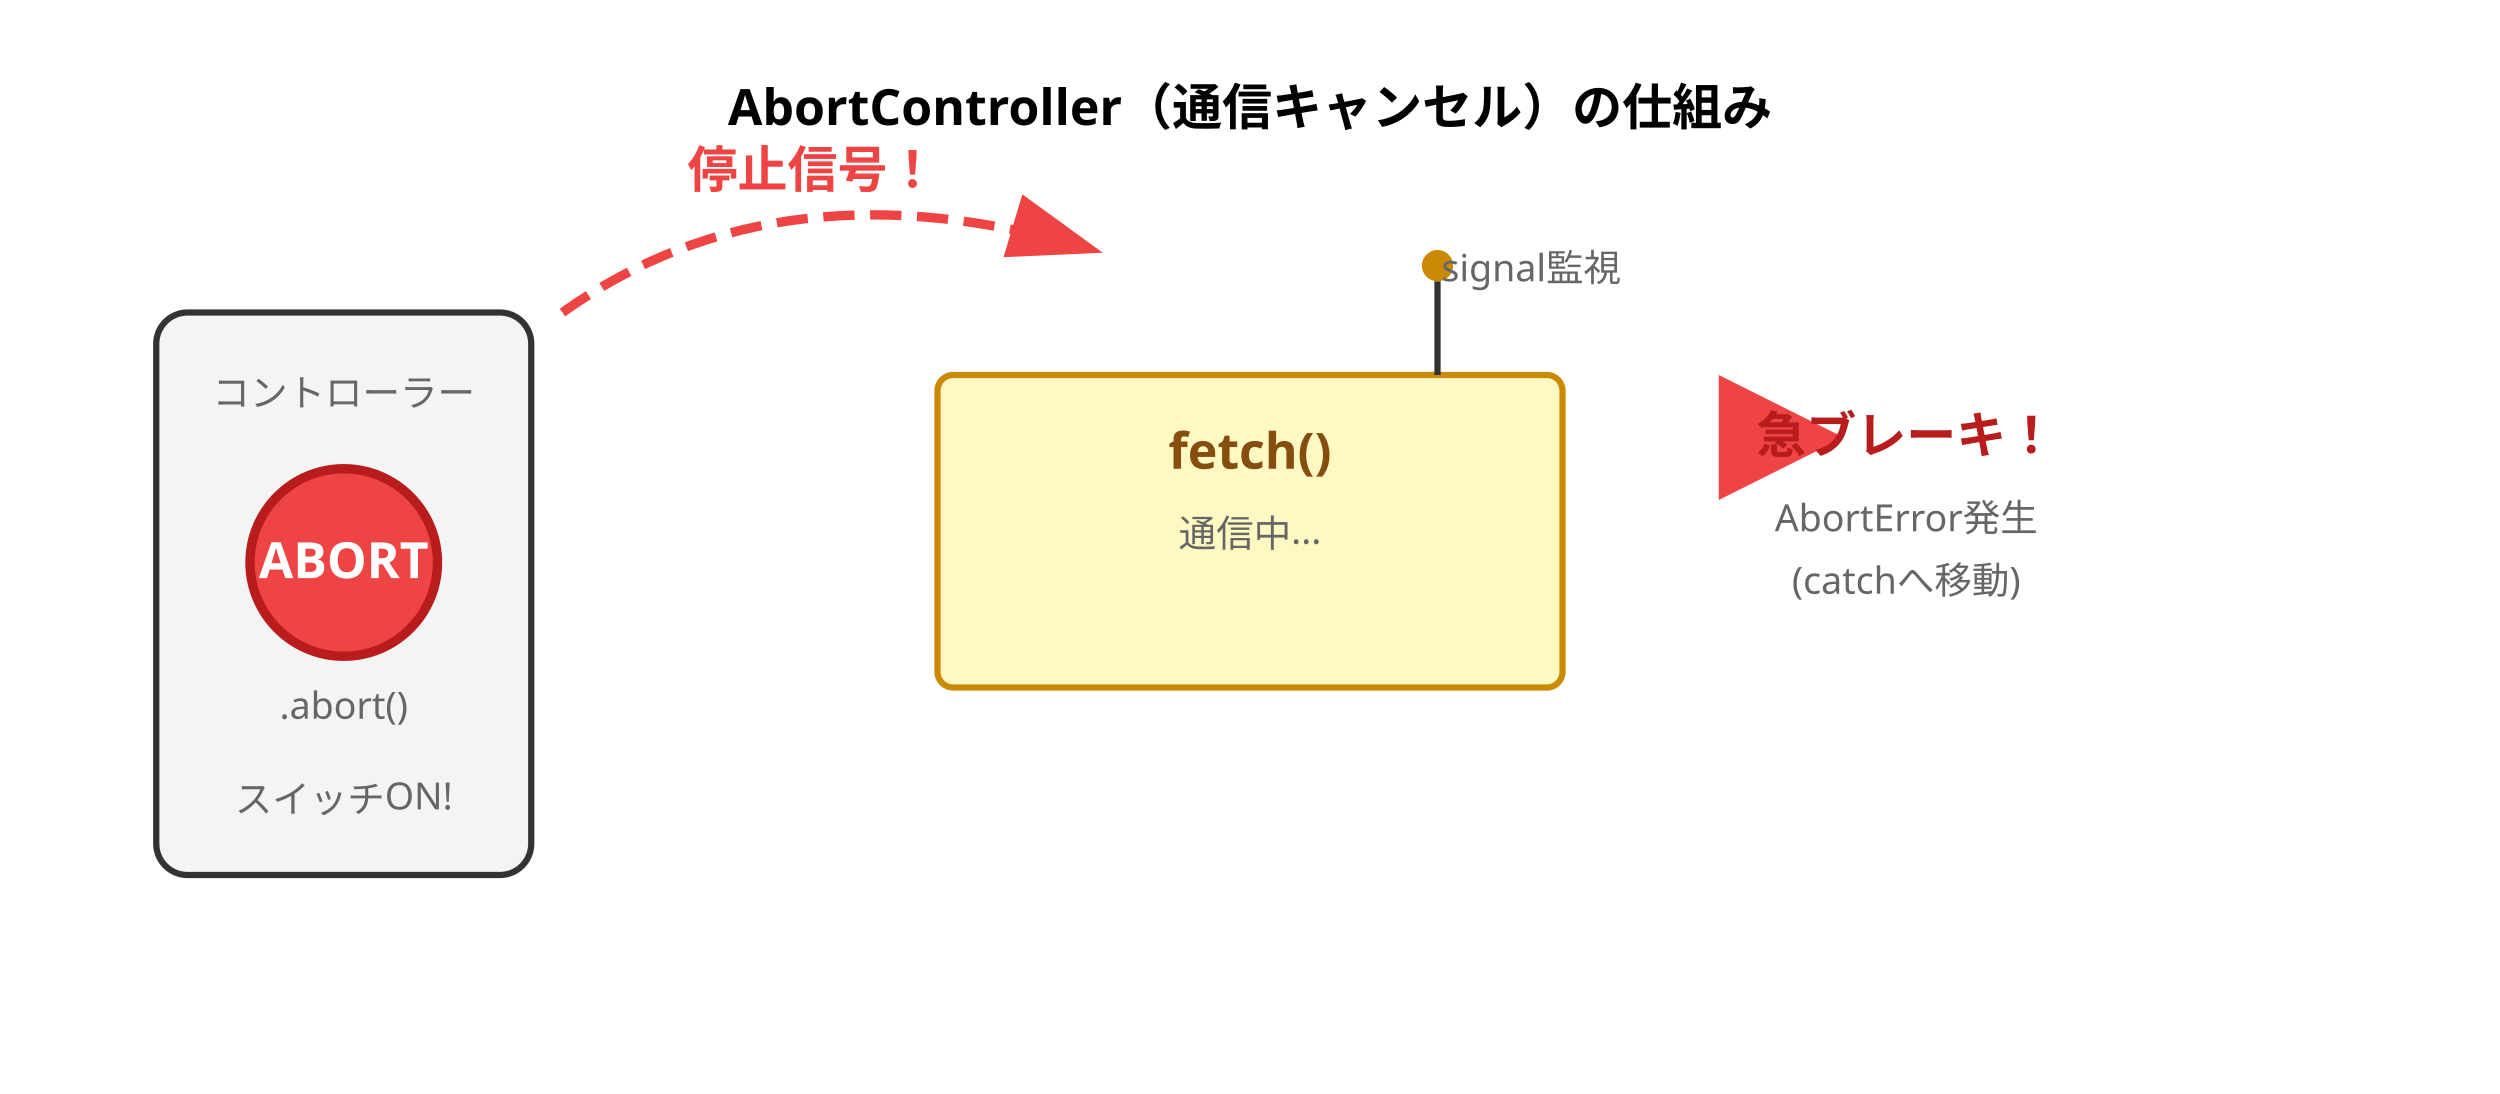
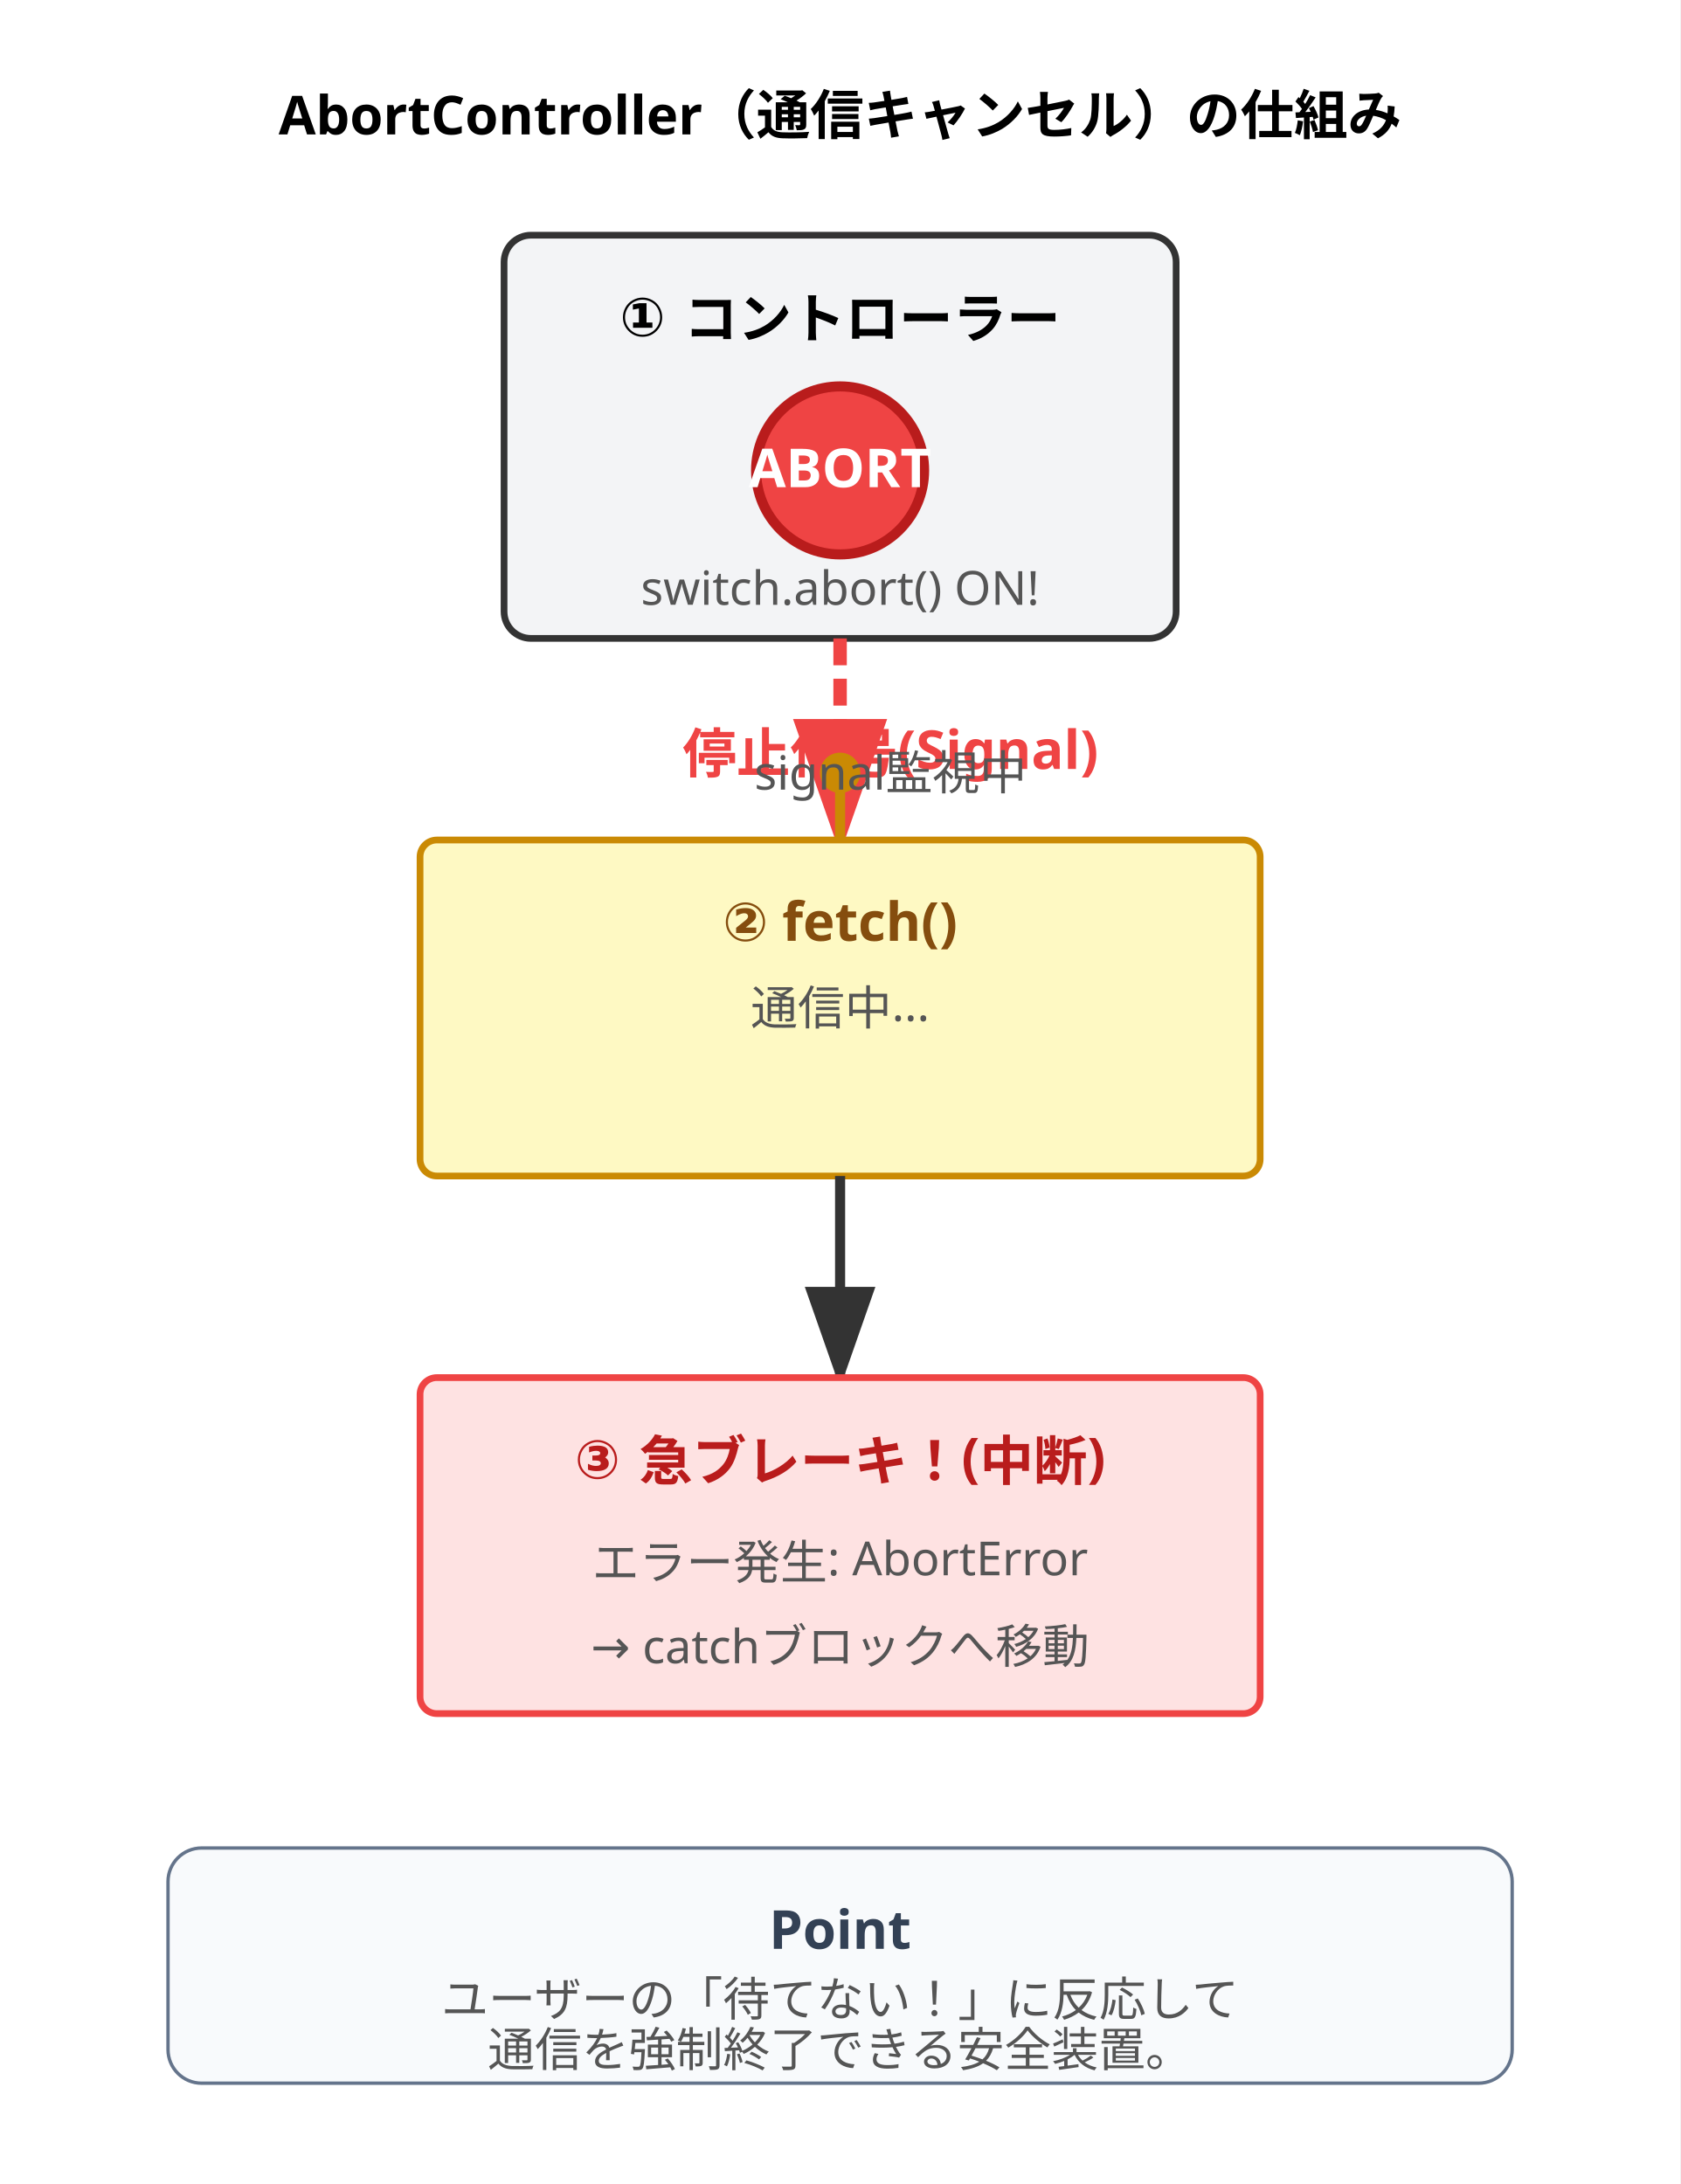
- <svg xmlns="http://www.w3.org/2000/svg" viewBox="0 0 800 350">
+ <svg xmlns="http://www.w3.org/2000/svg" viewBox="0 0 500 650">
  <defs>
    <style>
+       .box { fill: #f3f4f6; stroke: #333; stroke-width: 2; rx: 8; ry: 8; }
+       .truck-box { fill: #fef9c3; stroke: #ca8a04; stroke-width: 2; rx: 5; ry: 5; }
+       .stop-box { fill: #fee2e2; stroke: #ef4444; stroke-width: 2; rx: 5; ry: 5; }
+       
+       .label { font-family: sans-serif; font-size: 16px; font-weight: bold; text-anchor: middle; }
+       .desc { font-family: sans-serif; font-size: 14px; text-anchor: middle; fill: #555; }
+       
      .arrow { stroke: #333; stroke-width: 3; marker-end: url(#arrowhead); fill: none; }
-       .signal-line { stroke: #ef4444; stroke-width: 3; stroke-dasharray: 10,5; marker-end: url(#arrowhead-red); fill: none; }
-       .label { font-family: sans-serif; font-size: 16px; font-weight: bold; text-anchor: middle; }
-       .desc { font-family: sans-serif; font-size: 12px; text-anchor: middle; fill: #666; }
+       .signal-line { stroke: #ef4444; stroke-width: 4; stroke-dasharray: 8,4; marker-end: url(#arrowhead-red); fill: none; }
    </style>
    <marker id="arrowhead" markerWidth="10" markerHeight="7" refX="9" refY="3.5" orient="auto">
      <polygon points="0 0, 10 3.5, 0 7" fill="#333" />
    </marker>
    <marker id="arrowhead-red" markerWidth="10" markerHeight="7" refX="9" refY="3.5" orient="auto">
      <polygon points="0 0, 10 3.5, 0 7" fill="#ef4444" />
    </marker>
  </defs>
  <rect width="100%" height="100%" fill="#ffffff" />
-   <text x="400" y="40" class="label" font-size="20">AbortController（通信キャンセル）の仕組み</text>
-   <g transform="translate(50, 100)">
-     <rect x="0" y="0" width="120" height="180" rx="10" fill="#f3f4f6" stroke="#333" stroke-width="2" />
-     <text x="60" y="30" class="desc">コントローラー</text>
-     <circle cx="60" cy="80" r="30" fill="#ef4444" stroke="#b91c1c" stroke-width="3" />
-     <text x="60" y="85" class="label" fill="#fff" font-size="12">ABORT</text>
-     <text x="60" y="130" class="desc">.abort()</text>
-     <text x="60" y="160" class="desc">スイッチON!</text>
+   <text x="250" y="40" class="label" font-size="20">AbortController（通信キャンセル）の仕組み</text>
+   <g transform="translate(150, 70)">
+     <rect x="0" y="0" width="200" height="120" class="box" />
+     <text x="100" y="30" class="label">① コントローラー</text>
+     <circle cx="100" cy="70" r="25" fill="#ef4444" stroke="#b91c1c" stroke-width="3" />
+     <text x="100" y="75" class="label" fill="#fff" font-size="10">ABORT</text>
+     <text x="100" y="110" class="desc" font-size="12">switch.abort() ON!</text>
  </g>
-   <g transform="translate(300, 120)">
-     <rect x="0" y="0" width="200" height="100" rx="5" fill="#fef9c3" stroke="#ca8a04" stroke-width="2" />
-     <text x="100" y="30" class="label" fill="#854d0e">fetch()</text>
-     <text x="100" y="55" class="desc">通信中...</text>
-     <line x1="160" y1="0" x2="160" y2="-30" stroke="#333" stroke-width="2" />
-     <circle cx="160" cy="-35" r="5" fill="#ca8a04" />
-     <text x="190" y="-30" class="desc" text-anchor="start">signal監視</text>
+   <path d="M 250 190 L 250 250" class="signal-line" />
+   <text x="265" y="230" class="label" fill="#ef4444" text-anchor="start" font-size="14">停止信号(Signal)</text>
+   <g transform="translate(125, 250)">
+     <rect x="0" y="0" width="250" height="100" class="truck-box" />
+     <text x="125" y="30" class="label" fill="#854d0e">② fetch()</text>
+     <text x="125" y="55" class="desc">通信中...</text>
+     <path d="M 125 0 L 125 -20" stroke="#ca8a04" stroke-width="3" />
+     <circle cx="125" cy="-20" r="6" fill="#ca8a04" />
+     <text x="140" y="-15" class="desc" text-anchor="start" font-size="10">signal監視中</text>
  </g>
-   <path d="M 180 100 Q 250 50 350 80" class="signal-line" />
-   <text x="260" y="60" class="label" fill="#ef4444" font-size="12">停止信号！</text>
-   <g transform="translate(550, 120)">
-     <polygon points="0,0 40,20 0,40" fill="#ef4444" />
-     <text x="60" y="25" class="label" fill="#b91c1c" text-anchor="start">急ブレーキ！</text>
-     <text x="60" y="50" class="desc" text-anchor="start">AbortError発生</text>
-     <text x="60" y="70" class="desc" text-anchor="start">(catchへ移動)</text>
+   <path d="M 250 350 L 250 410" class="arrow" />
+   <g transform="translate(125, 410)">
+     <rect x="0" y="0" width="250" height="100" class="stop-box" />
+     <text x="125" y="30" class="label" fill="#b91c1c">③ 急ブレーキ！(中断)</text>
+     <text x="125" y="60" class="desc">エラー発生: AbortError</text>
+     <text x="125" y="85" class="desc" font-size="12">→ catchブロックへ移動</text>
+   </g>
+   <g transform="translate(50, 550)">
+     <rect x="0" y="0" width="400" height="70" rx="10" fill="#f8fafc" stroke="#64748b" />
+     <text x="200" y="30" class="label" fill="#334155">Point</text>
+     <text x="200" y="50" class="desc">ユーザーの「待てない！」に反応して</text>
+     <text x="200" y="50" class="desc" dy="15">通信を強制終了できる安全装置。</text>
  </g>
</svg>
